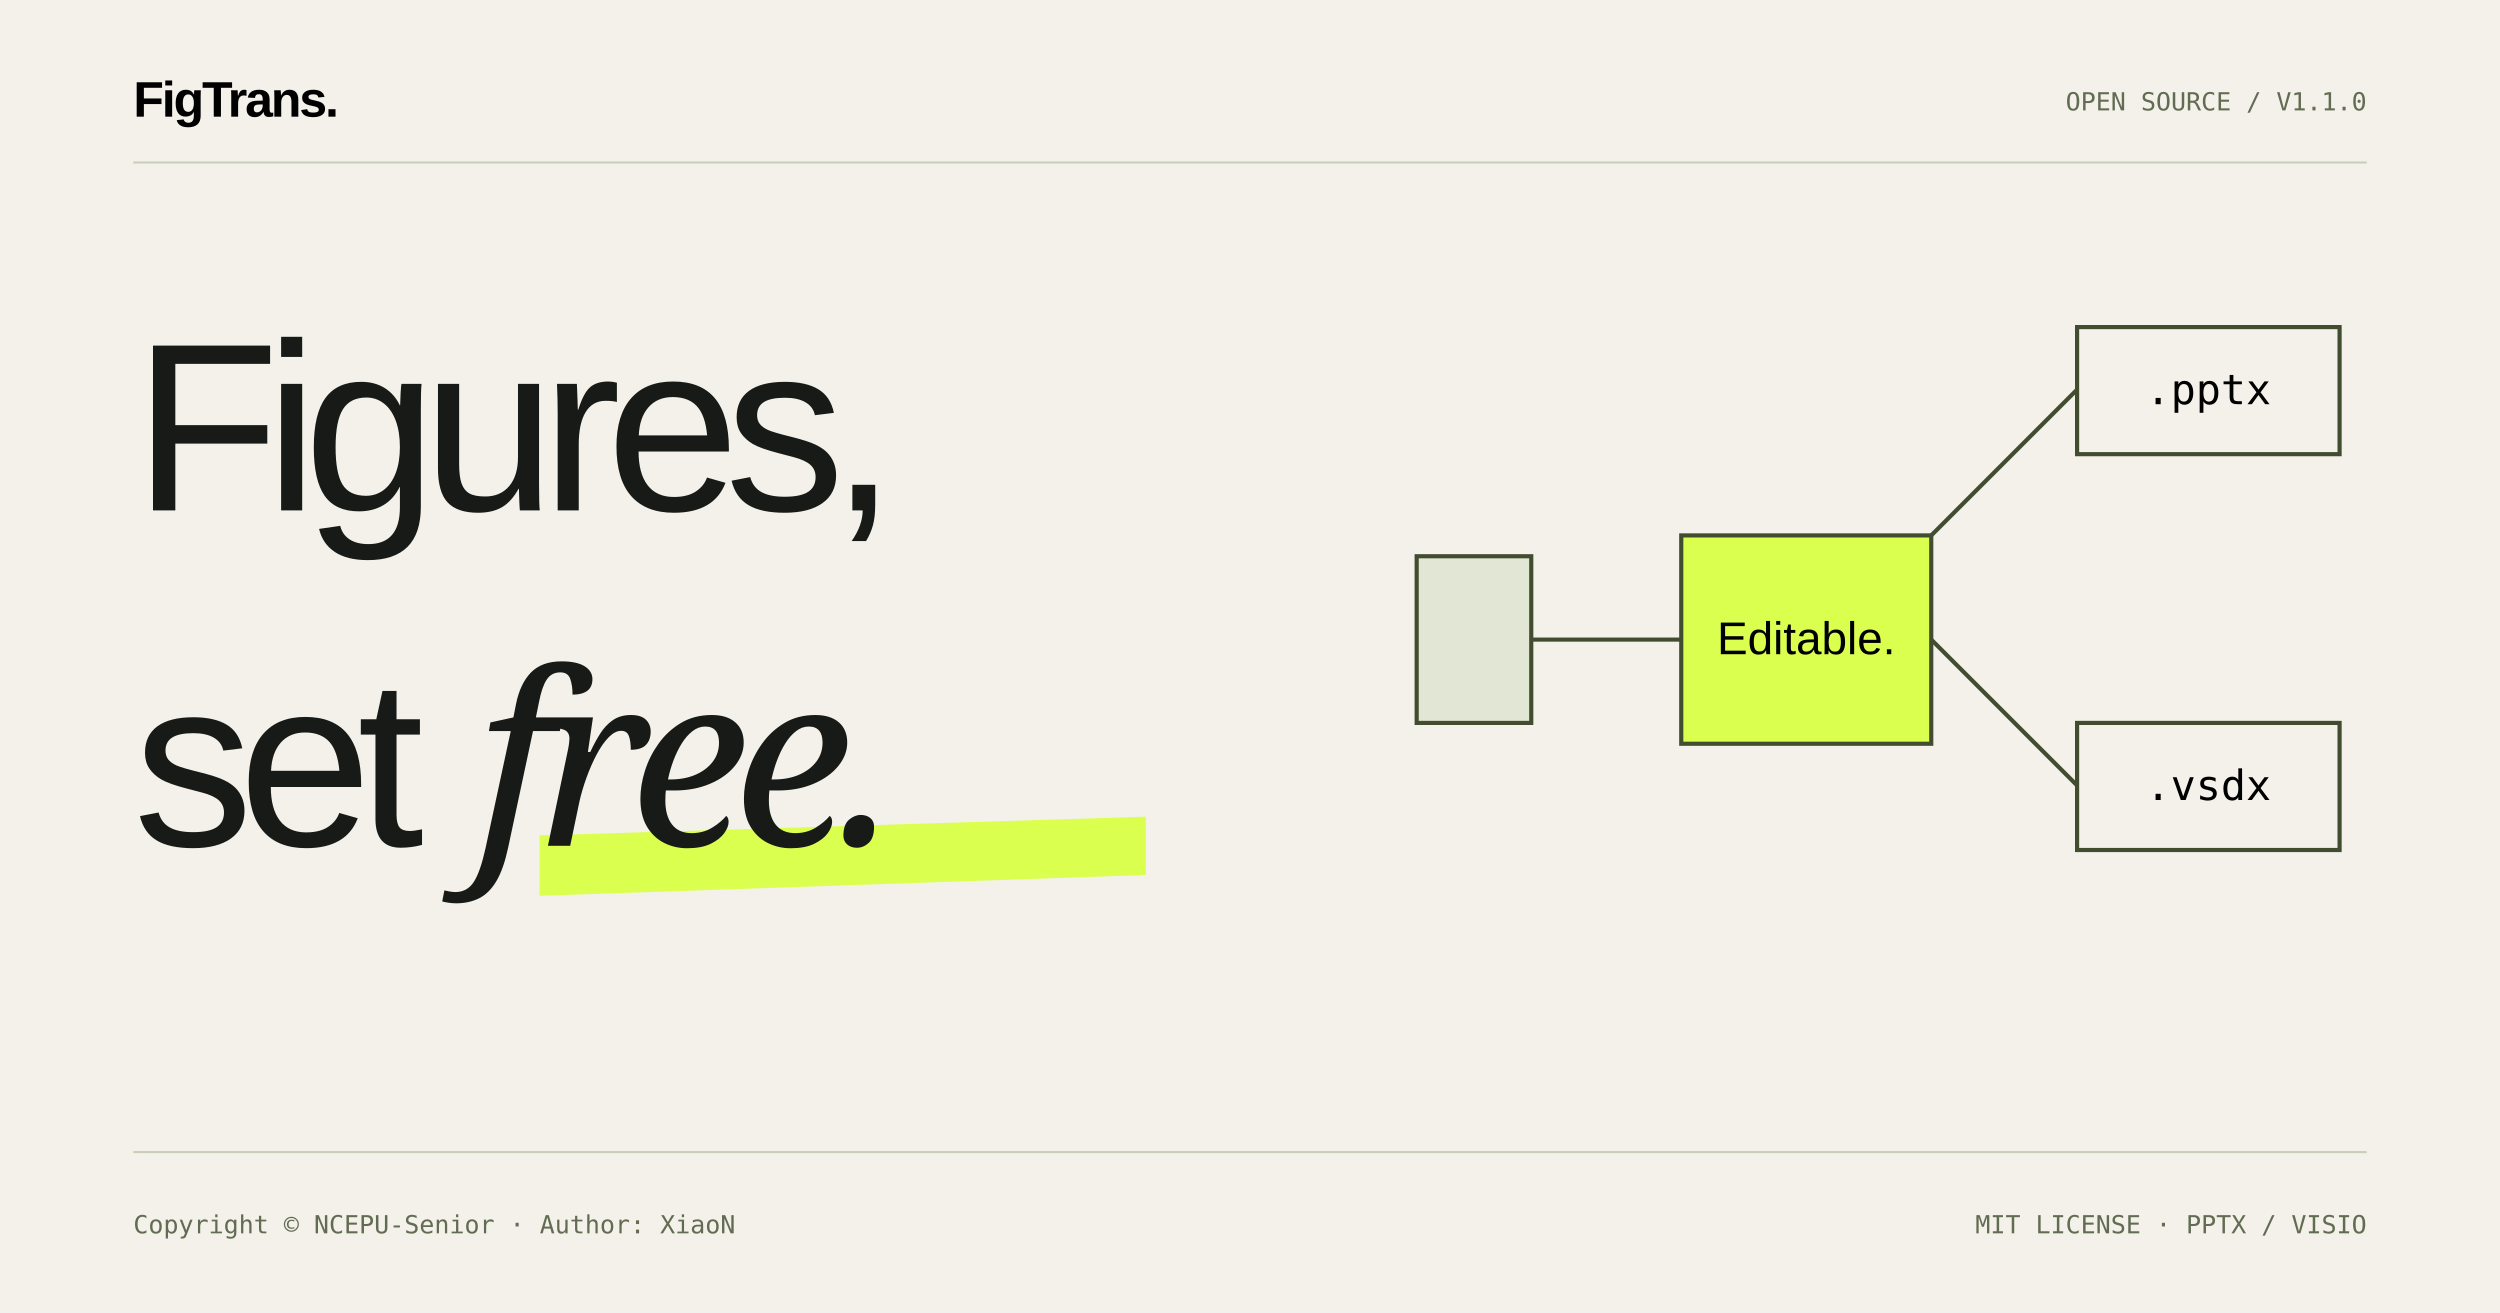
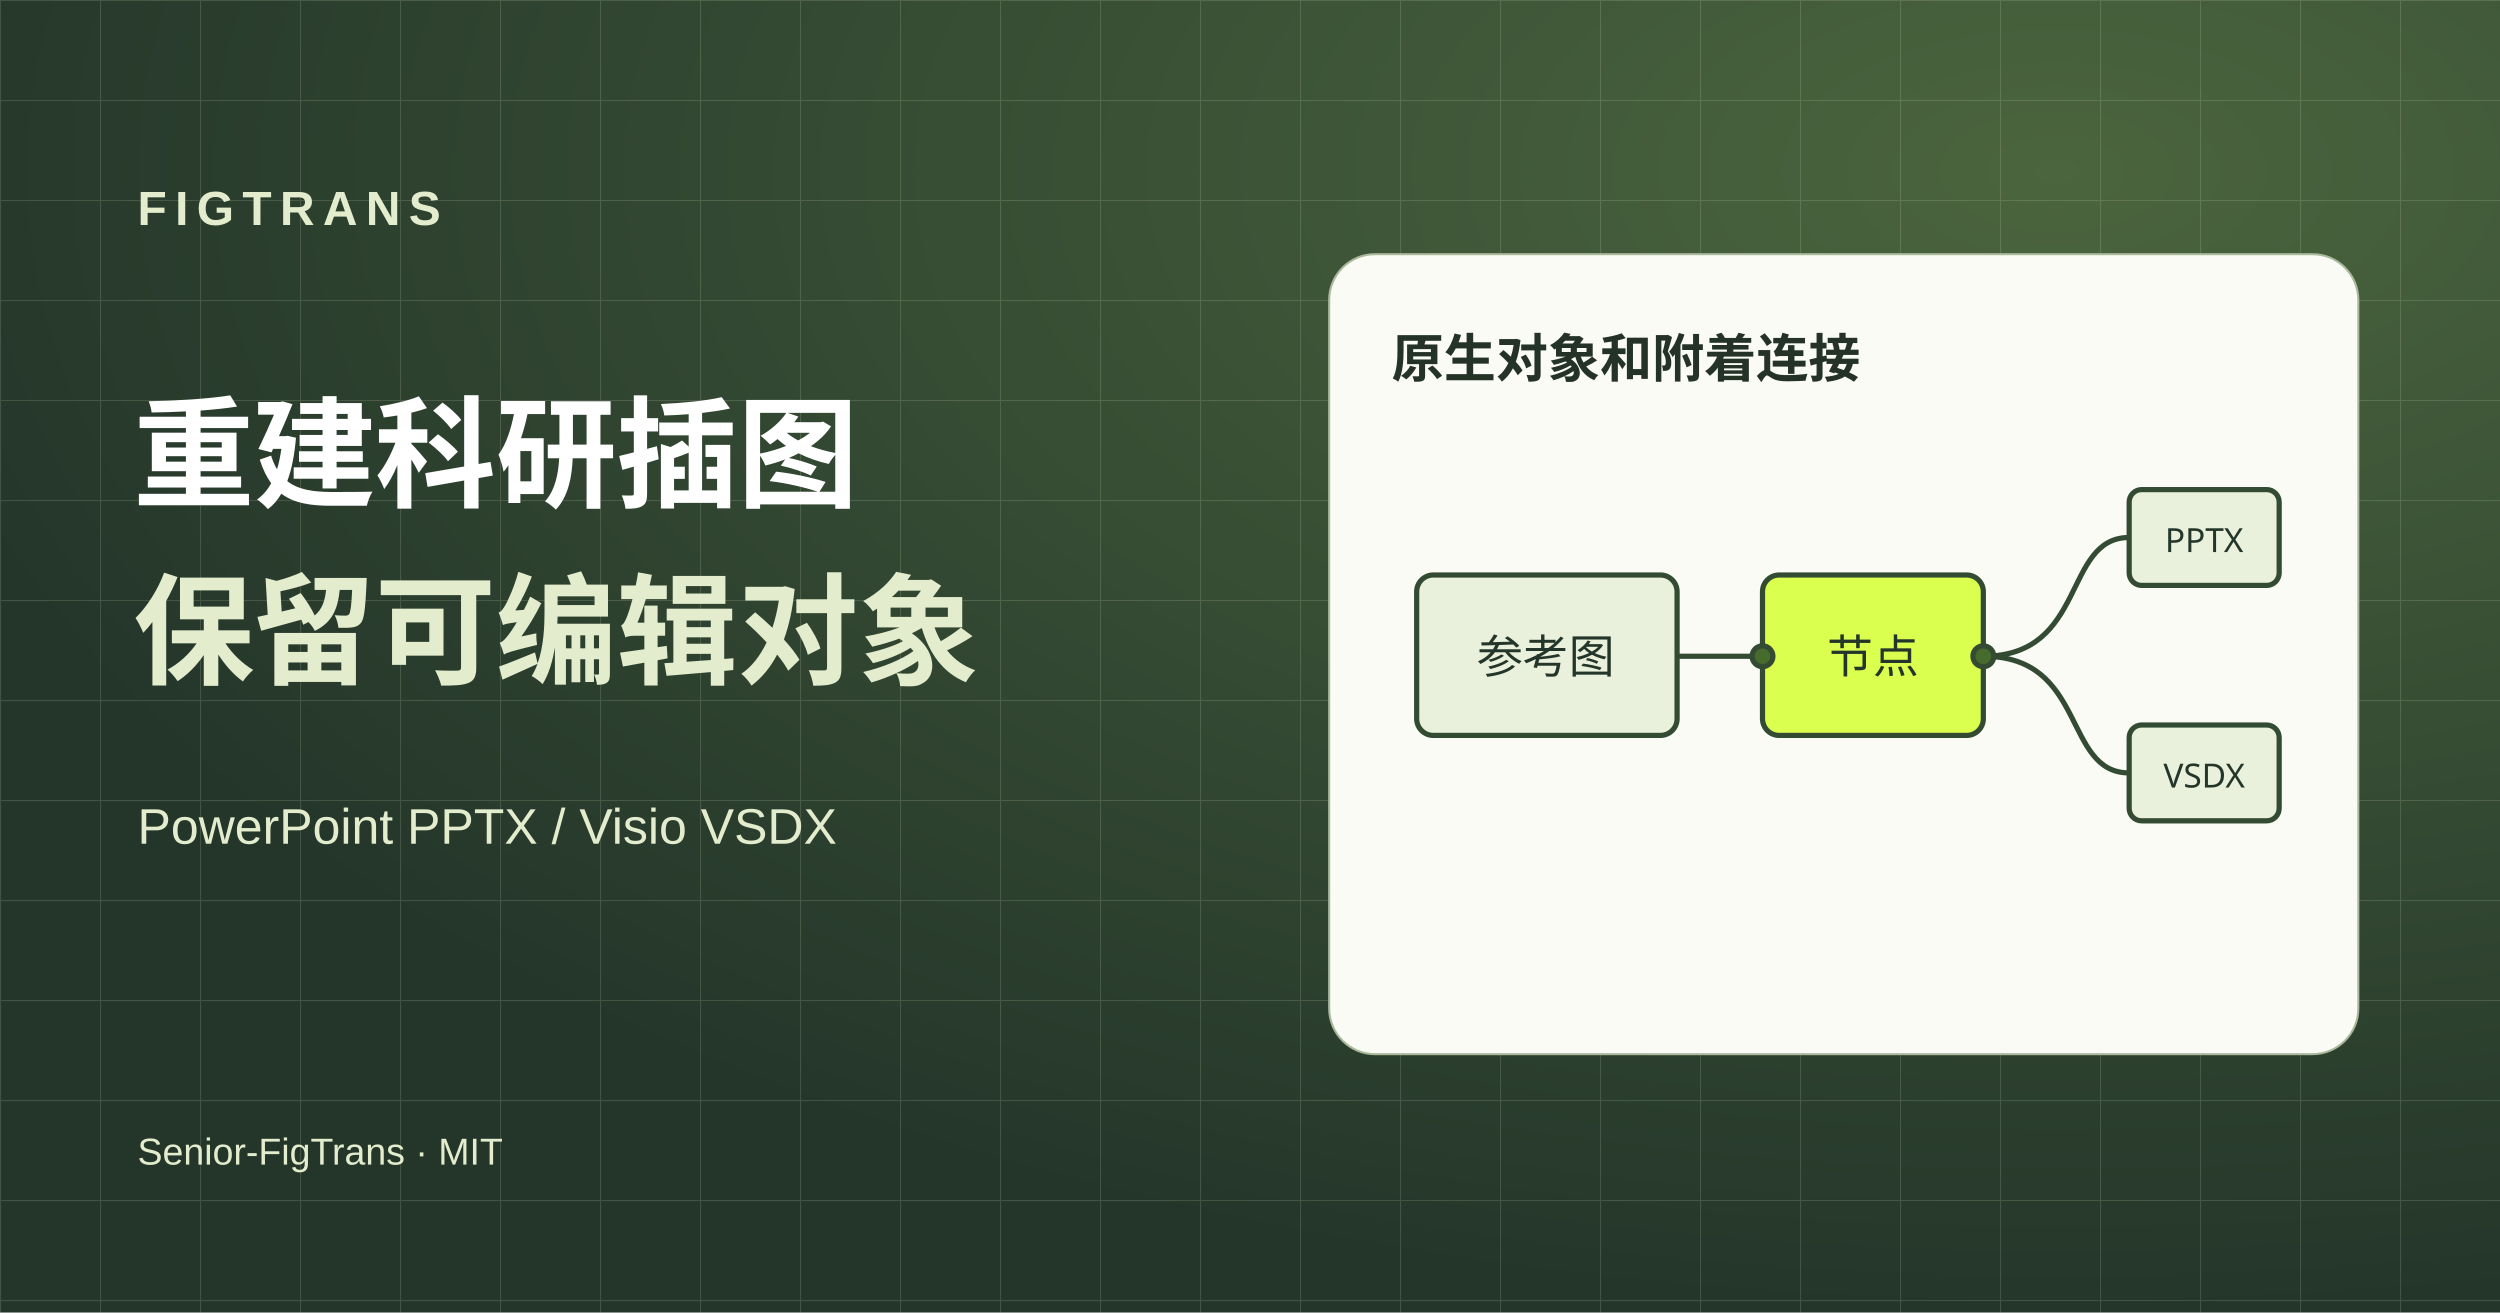
<svg xmlns="http://www.w3.org/2000/svg" width="1200" height="630" viewBox="0 0 1200 630">
-   <rect width="1200" height="630" fill="#f3f1ea" />
-   <path d="M64 78h1072M64 553h1072" stroke="#c8ceba" />
-   <text x="64" y="56" font-family="Arial,sans-serif" font-size="24" font-weight="bold" letter-spacing="-1">FigTrans.</text>
-   <text x="1136" y="53" text-anchor="end" font-family="monospace" font-size="12" fill="#626c52">OPEN SOURCE / V1.1.0</text>
-   <text x="64" y="245" font-family="Arial,sans-serif" font-size="115" letter-spacing="-7" fill="#171a16">Figures,</text>
-   <path d="m259 401 291-9v28l-291 10z" fill="#dbff4f" />
-   <text x="64" y="406" font-family="Arial,sans-serif" font-size="115" letter-spacing="-7" fill="#171a16">set <tspan font-family="Georgia,serif" font-style="italic">free.</tspan>
-   </text>
-   <g stroke="#424d30" stroke-width="2">
-     <path d="M735 307h72m120-50 70-70m-70 120 70 70" fill="none" />
-     <rect x="680" y="267" width="55" height="80" fill="#e2e7d5" />
-     <rect x="807" y="257" width="120" height="100" fill="#dbff4f" />
-     <rect x="997" y="157" width="126" height="61" fill="#f3f1ea" />
-     <rect x="997" y="347" width="126" height="61" fill="#f3f1ea" />
+   <defs>
+     <radialGradient id="background" cx=".82" cy=".13" r=".87">
+       <stop stop-color="#4b653e" />
+       <stop offset="1" stop-color="#24362a" />
+     </radialGradient>
+     <pattern id="grid" width="48" height="48" patternUnits="userSpaceOnUse">
+       <path d="M48 0H0v48" fill="none" stroke="#e3eccd" stroke-opacity=".16" />
+     </pattern>
+   </defs>
+   <rect width="1200" height="630" fill="url(#background)" />
+   <rect width="1200" height="630" fill="url(#grid)" />
+   <text x="66" y="108" fill="#e3eccd" font-family="Segoe UI,Arial,sans-serif" font-size="23" font-weight="700" letter-spacing="4">FIGTRANS</text>
+   <g font-family="Microsoft YaHei UI,Microsoft YaHei,sans-serif" font-size="58" font-weight="700">
+     <text x="64" y="239" fill="white">重建科研插图</text>
+     <text x="64" y="324" fill="#e3eccd">保留可编辑对象</text>
  </g>
-   <text x="867" y="314" text-anchor="middle" font-family="Arial,sans-serif" font-size="22">Editable.</text>
-   <text x="1060" y="194" text-anchor="middle" font-family="monospace" font-size="20">.pptx</text>
-   <text x="1060" y="384" text-anchor="middle" font-family="monospace" font-size="20">.vsdx</text>
-   <text x="64" y="592" font-family="monospace" font-size="12" fill="#626c52">Copyright © NCEPU-Senior · Author: XiaoN</text>
-   <text x="1136" y="592" text-anchor="end" font-family="monospace" font-size="12" fill="#626c52">MIT LICENSE · PPTX / VISIO</text>
+   <text x="66" y="405" fill="#e3eccd" font-family="Segoe UI,Arial,sans-serif" font-size="24">PowerPoint PPTX / Visio VSDX</text>
+   <rect x="638" y="122" width="494" height="384" rx="22" fill="#fafbf5" stroke="#aab99c" />
+   <text x="668" y="181" fill="#253226" font-family="Microsoft YaHei UI,Microsoft YaHei,sans-serif" font-size="25" font-weight="700">原生对象和附着连接</text>
+   <g stroke="#324b32" stroke-width="2.5">
+     <path d="M805 315H846M952 315C1002 315 990 258 1022 258M952 315C1002 315 990 371 1022 371" fill="none" />
+     <rect x="680" y="276" width="125" height="77" rx="8" fill="#e9f0db" />
+     <rect x="846" y="276" width="106" height="77" rx="8" fill="#dbff4f" />
+     <rect x="1022" y="235" width="72" height="46" rx="6" fill="#e9f0db" />
+     <rect x="1022" y="348" width="72" height="46" rx="6" fill="#e9f0db" />
+     <circle cx="846" cy="315" r="5" fill="#466b2d" />
+     <circle cx="952" cy="315" r="5" fill="#466b2d" />
+   </g>
+   <g fill="#24362a" font-family="Microsoft YaHei UI,Microsoft YaHei,Segoe UI,sans-serif" text-anchor="middle">
+     <text x="742" y="323" font-size="22">参考图</text>
+     <text x="899" y="323" font-size="22">节点</text>
+     <text x="1058" y="265" font-size="16">PPTX</text>
+     <text x="1058" y="378" font-size="16">VSDX</text>
+   </g>
+   <text x="66" y="559" fill="#e3eccd" font-family="Segoe UI,Arial,sans-serif" font-size="18">Senior-FigTrans · MIT</text>
</svg>
